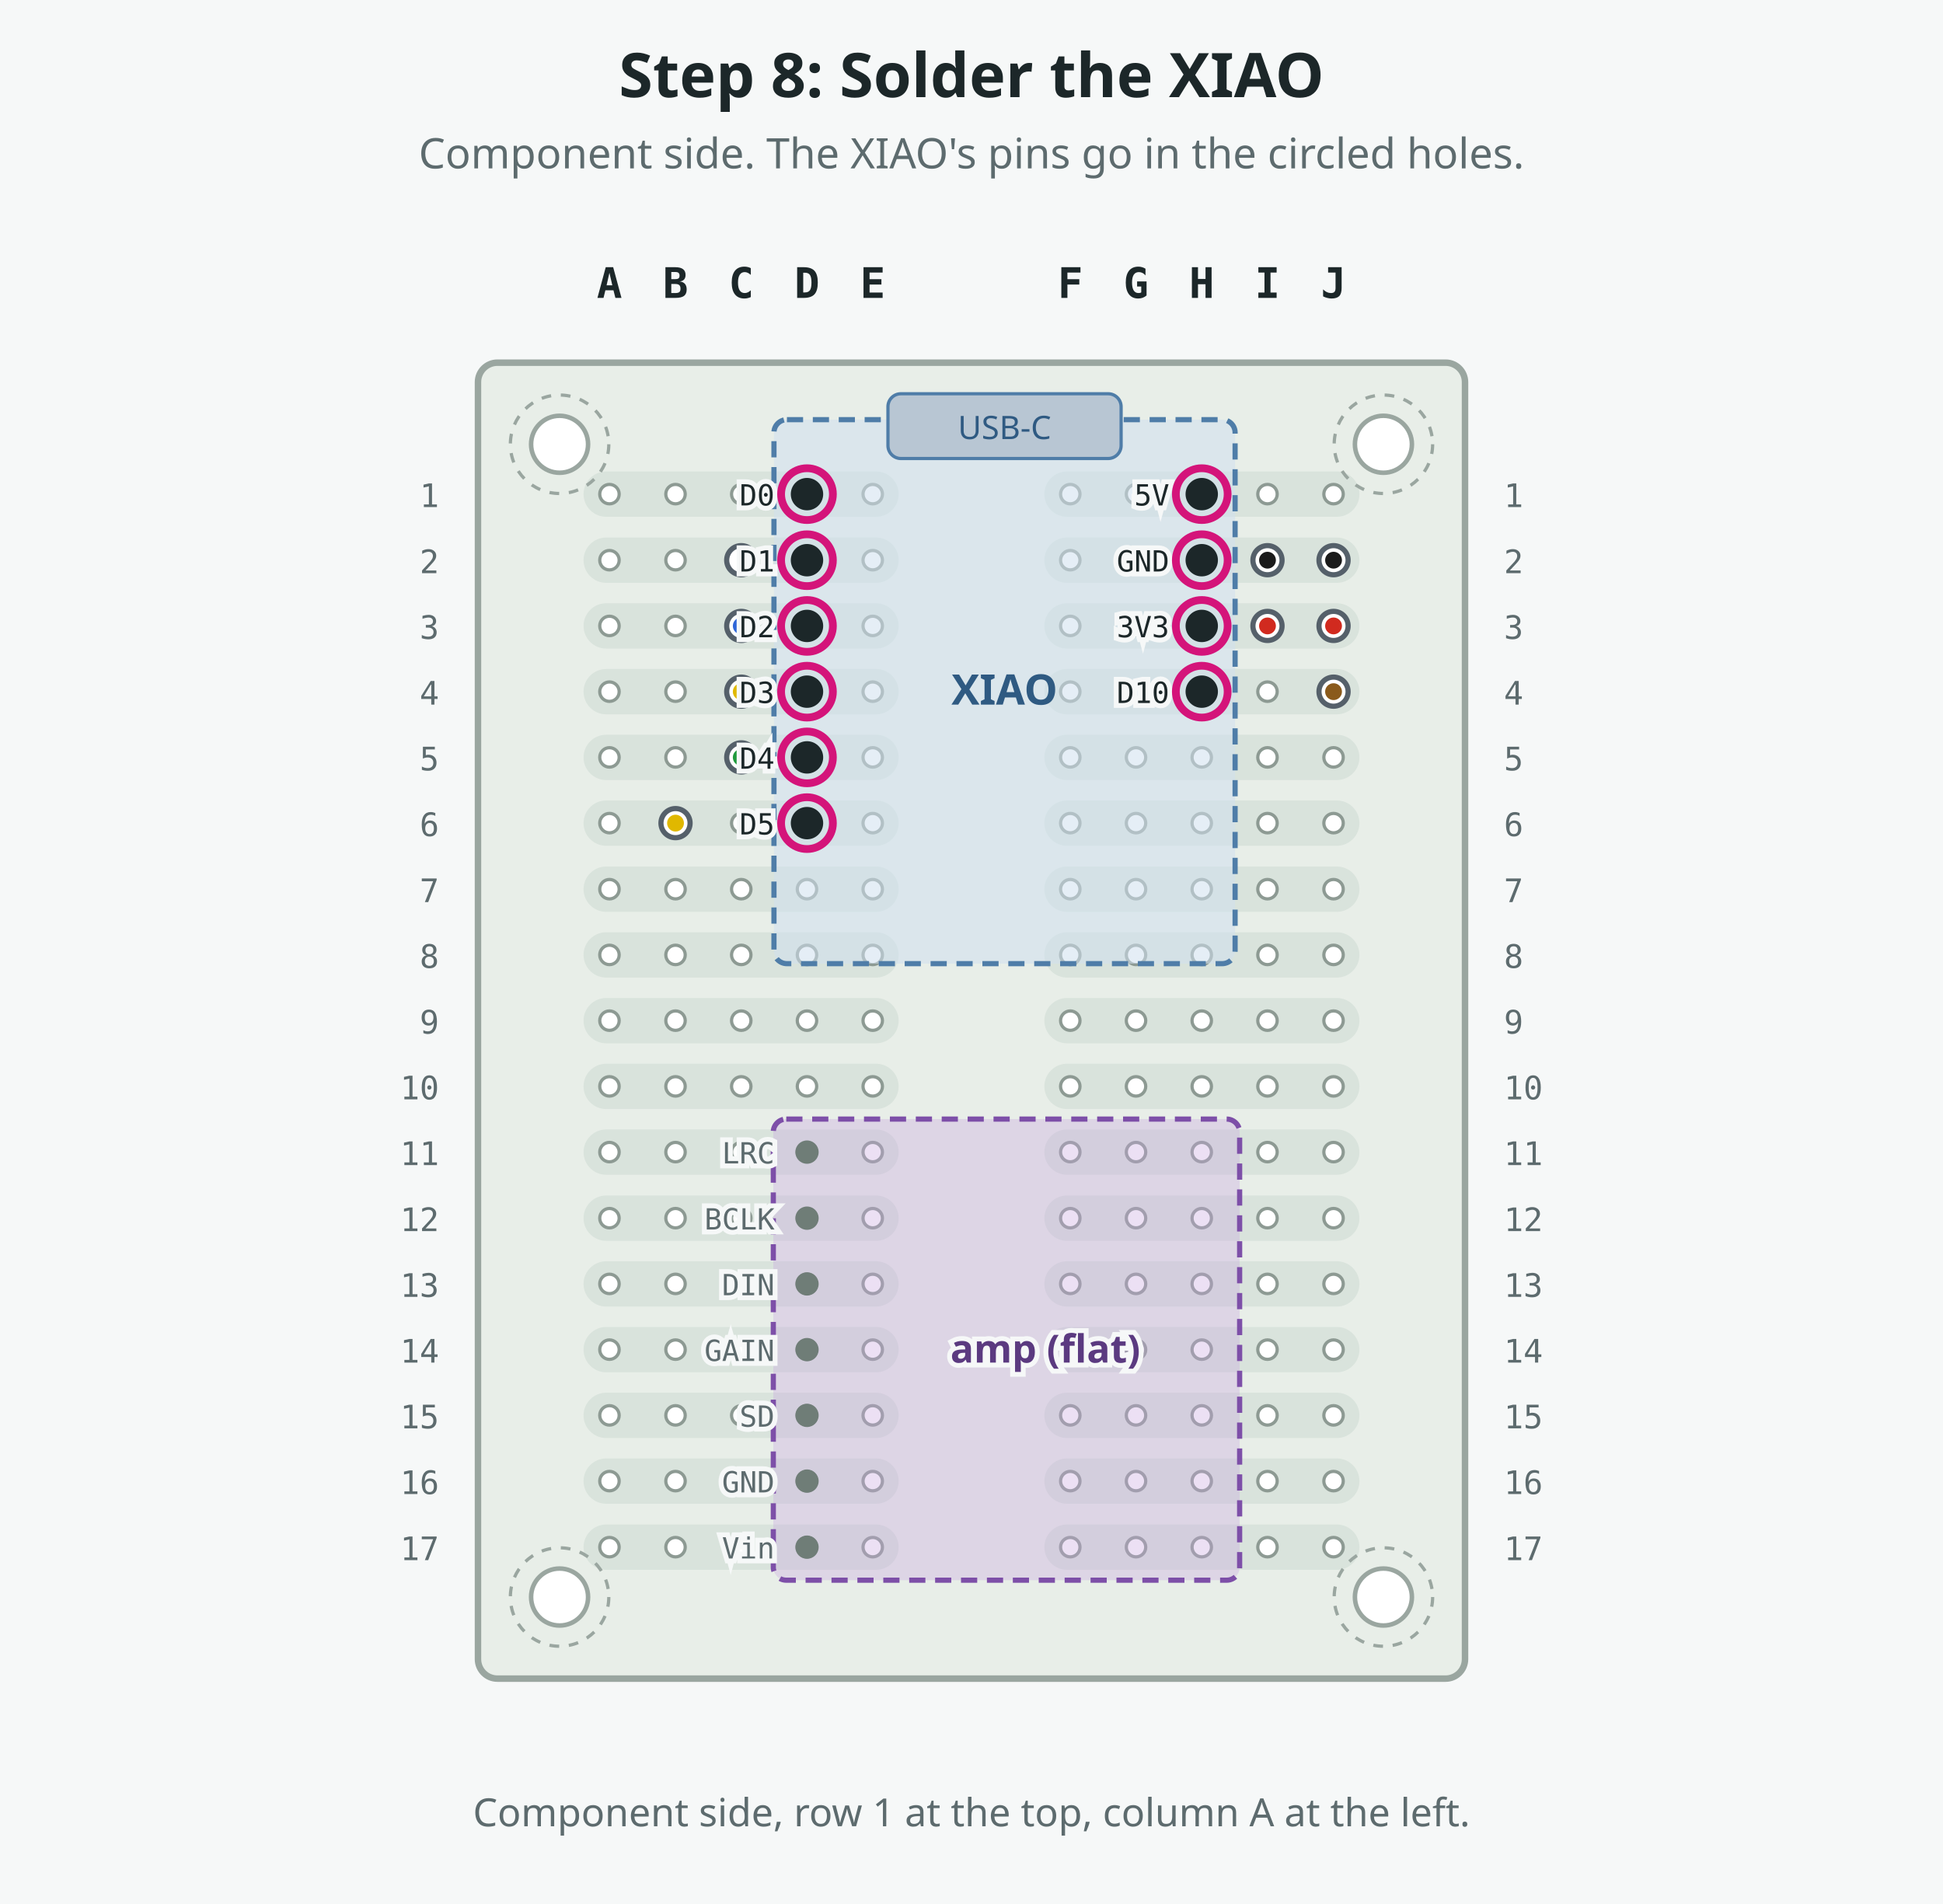
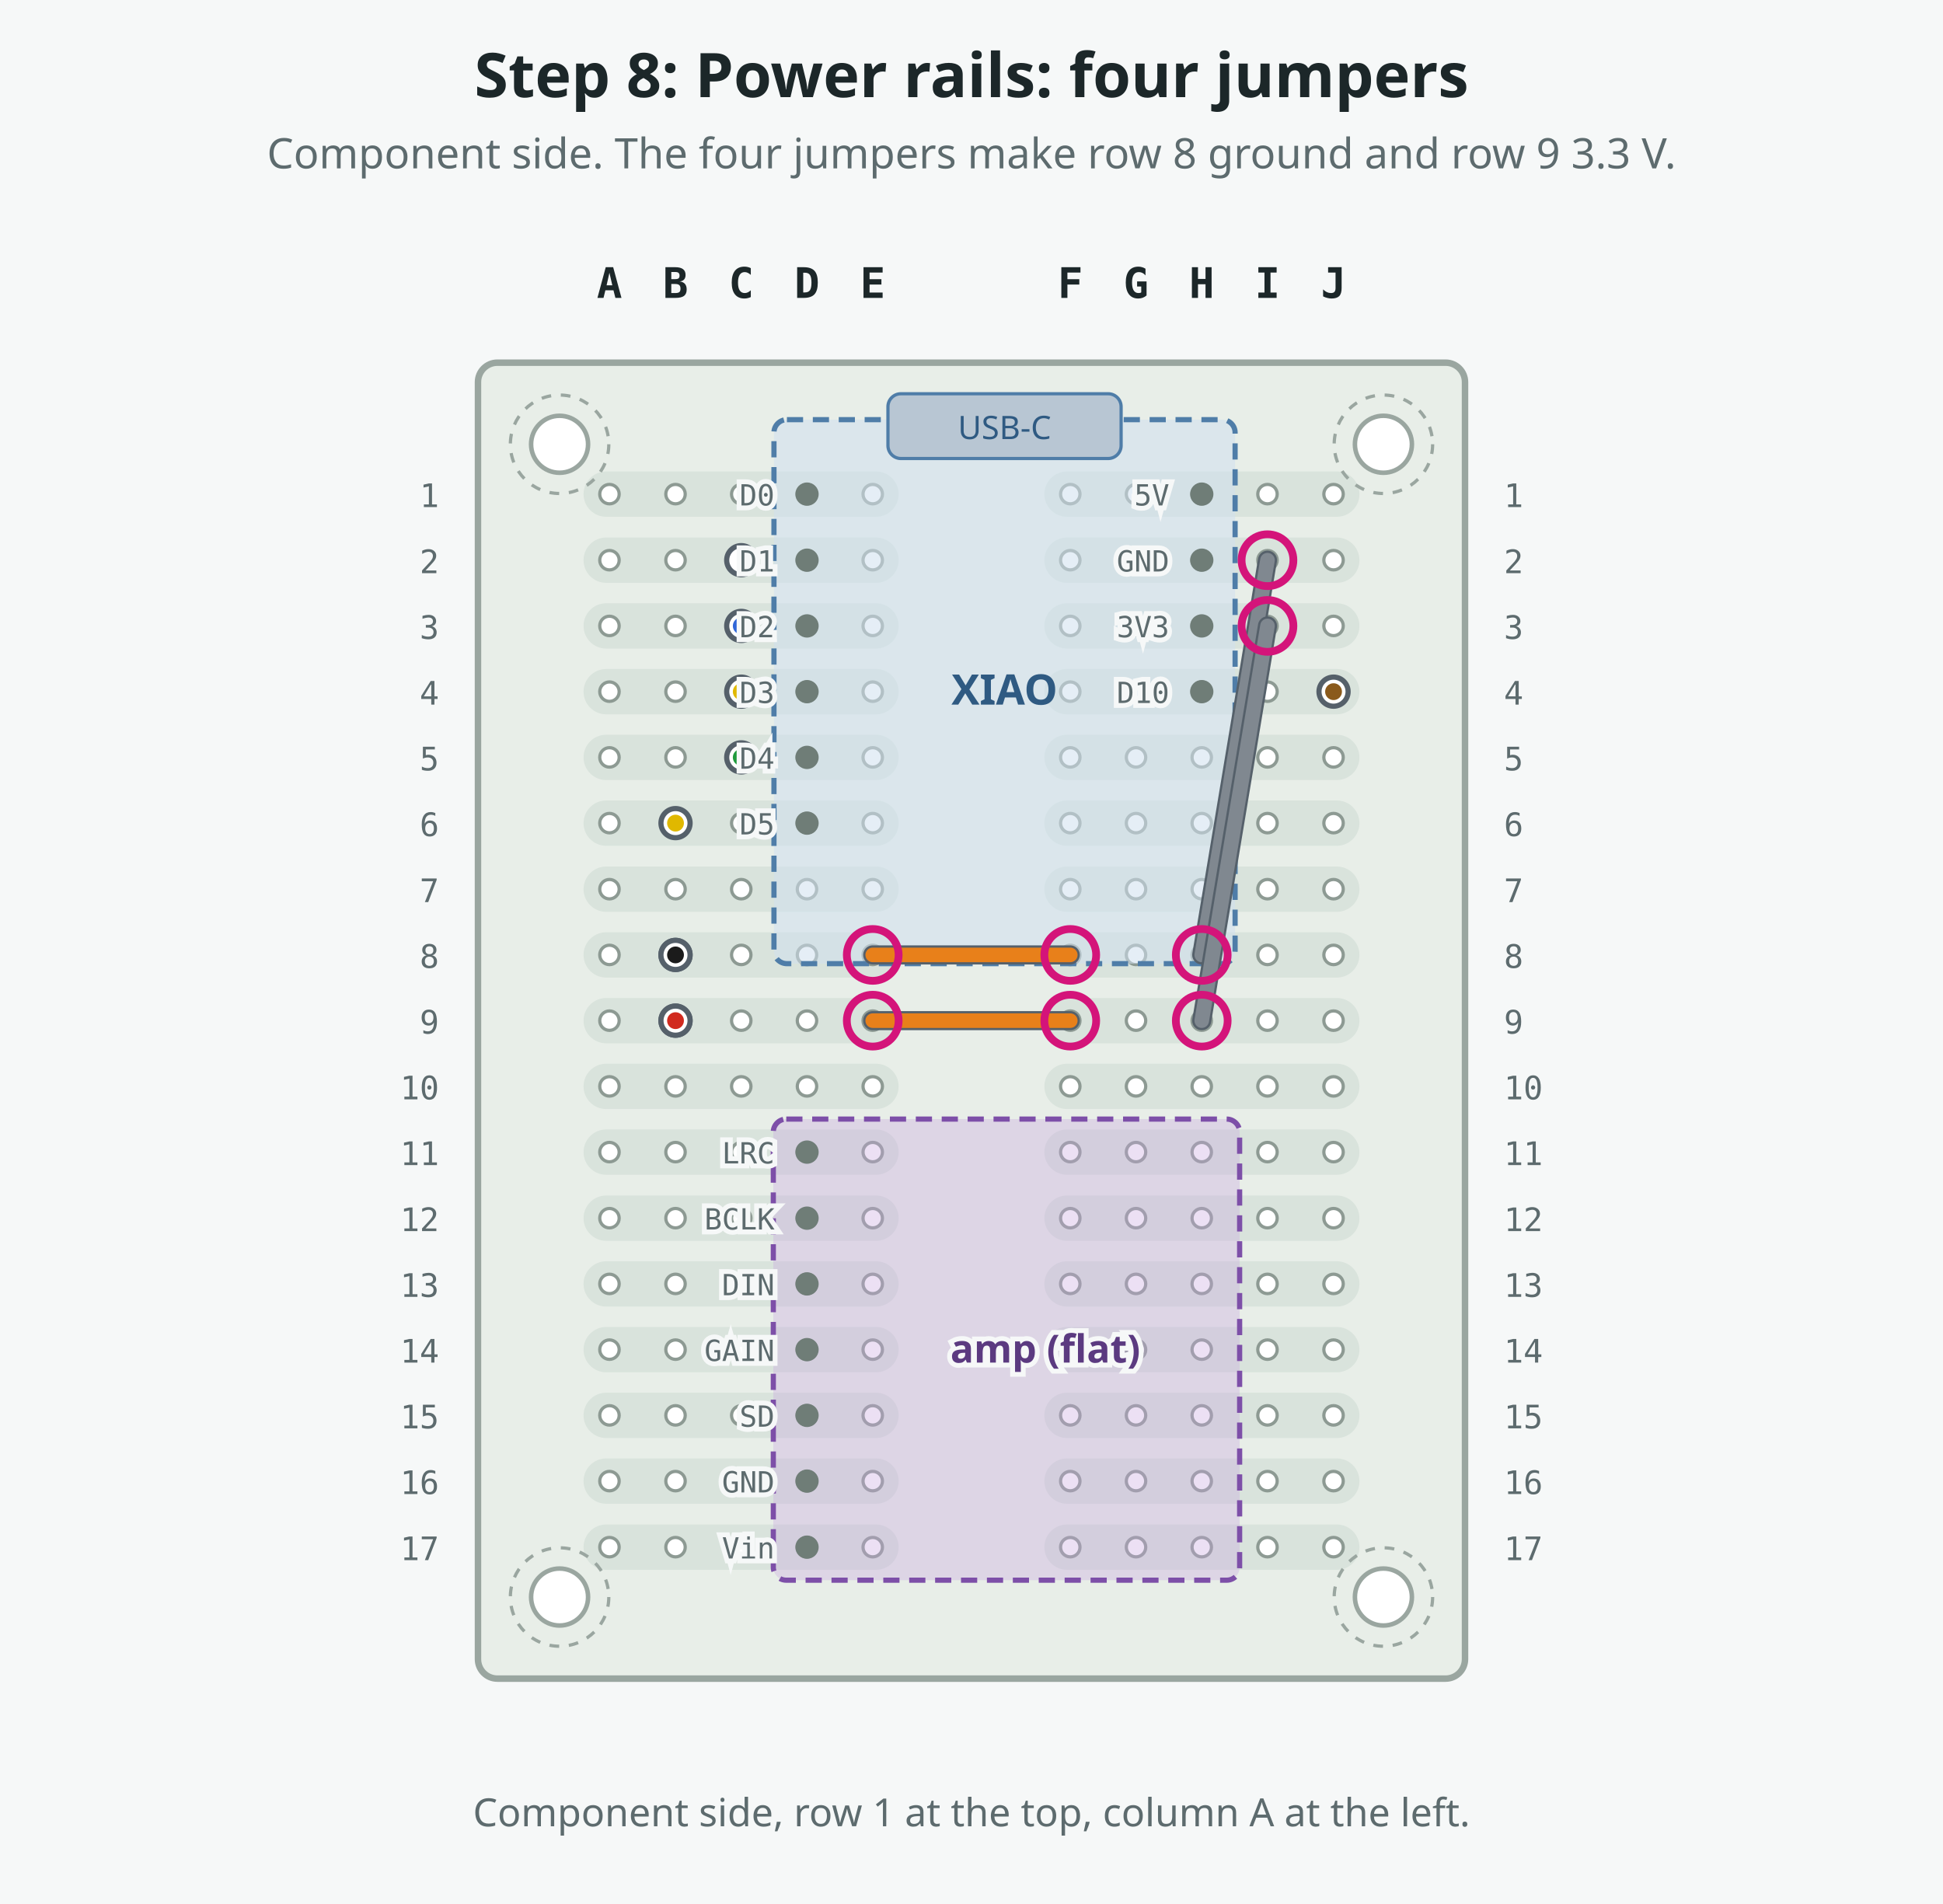
- <svg xmlns="http://www.w3.org/2000/svg" viewBox="0 0 600 588" role="img" aria-label="Step 8: Solder the XIAO. Component side. The XIAO's pins go in the circled holes.">
+ <svg xmlns="http://www.w3.org/2000/svg" viewBox="0 0 600 588" role="img" aria-label="Step 8: Power rails: four jumpers. Component side. The four jumpers make row 8 ground and row 9 3.3 V.">
  <rect width="600" height="588" fill="#f6f8f8" />
-   <text x="300.0" y="30" text-anchor="middle" font-size="19" font-weight="700" fill="#1c2729" font-family="IBM Plex Sans,ui-sans-serif,system-ui,sans-serif">Step 8: Solder the XIAO</text>
-   <text x="300.0" y="52" text-anchor="middle" font-size="13" fill="#5d6b6e" font-family="IBM Plex Sans,ui-sans-serif,system-ui,sans-serif">Component side. The XIAO's pins go in the circled holes.</text>
+   <text x="300.0" y="30" text-anchor="middle" font-size="19" font-weight="700" fill="#1c2729" font-family="IBM Plex Sans,ui-sans-serif,system-ui,sans-serif">Step 8: Power rails: four jumpers</text>
+   <text x="300.0" y="52" text-anchor="middle" font-size="13" fill="#5d6b6e" font-family="IBM Plex Sans,ui-sans-serif,system-ui,sans-serif">Component side. The four jumpers make row 8 ground and row 9 3.3 V.</text>
  <rect x="147.6" y="112.0" width="304.8" height="406.4" rx="6" fill="#e8eee8" stroke="#9aa6a0" stroke-width="2" />
  <rect x="180.2" y="145.6" width="97.3" height="14" rx="7" fill="#d9e3dc" />
  <rect x="322.5" y="145.6" width="97.3" height="14" rx="7" fill="#d9e3dc" />
  <rect x="180.2" y="166.0" width="97.3" height="14" rx="7" fill="#d9e3dc" />
  <rect x="322.5" y="166.0" width="97.3" height="14" rx="7" fill="#d9e3dc" />
  <rect x="180.2" y="186.3" width="97.3" height="14" rx="7" fill="#d9e3dc" />
  <rect x="322.5" y="186.3" width="97.3" height="14" rx="7" fill="#d9e3dc" />
  <rect x="180.2" y="206.6" width="97.3" height="14" rx="7" fill="#d9e3dc" />
  <rect x="322.5" y="206.6" width="97.3" height="14" rx="7" fill="#d9e3dc" />
  <rect x="180.2" y="226.9" width="97.3" height="14" rx="7" fill="#d9e3dc" />
  <rect x="322.5" y="226.9" width="97.3" height="14" rx="7" fill="#d9e3dc" />
  <rect x="180.2" y="247.2" width="97.3" height="14" rx="7" fill="#d9e3dc" />
  <rect x="322.5" y="247.2" width="97.3" height="14" rx="7" fill="#d9e3dc" />
  <rect x="180.2" y="267.6" width="97.3" height="14" rx="7" fill="#d9e3dc" />
  <rect x="322.5" y="267.6" width="97.3" height="14" rx="7" fill="#d9e3dc" />
  <rect x="180.2" y="287.9" width="97.3" height="14" rx="7" fill="#d9e3dc" />
  <rect x="322.5" y="287.9" width="97.3" height="14" rx="7" fill="#d9e3dc" />
  <rect x="180.2" y="308.2" width="97.3" height="14" rx="7" fill="#d9e3dc" />
  <rect x="322.5" y="308.2" width="97.3" height="14" rx="7" fill="#d9e3dc" />
  <rect x="180.2" y="328.5" width="97.3" height="14" rx="7" fill="#d9e3dc" />
  <rect x="322.5" y="328.5" width="97.3" height="14" rx="7" fill="#d9e3dc" />
  <rect x="180.2" y="348.8" width="97.3" height="14" rx="7" fill="#d9e3dc" />
  <rect x="322.5" y="348.8" width="97.3" height="14" rx="7" fill="#d9e3dc" />
  <rect x="180.2" y="369.2" width="97.3" height="14" rx="7" fill="#d9e3dc" />
  <rect x="322.5" y="369.2" width="97.3" height="14" rx="7" fill="#d9e3dc" />
  <rect x="180.2" y="389.5" width="97.3" height="14" rx="7" fill="#d9e3dc" />
  <rect x="322.5" y="389.5" width="97.3" height="14" rx="7" fill="#d9e3dc" />
  <rect x="180.2" y="409.8" width="97.3" height="14" rx="7" fill="#d9e3dc" />
  <rect x="322.5" y="409.8" width="97.3" height="14" rx="7" fill="#d9e3dc" />
  <rect x="180.2" y="430.1" width="97.3" height="14" rx="7" fill="#d9e3dc" />
  <rect x="322.5" y="430.1" width="97.3" height="14" rx="7" fill="#d9e3dc" />
  <rect x="180.2" y="450.4" width="97.3" height="14" rx="7" fill="#d9e3dc" />
  <rect x="322.5" y="450.4" width="97.3" height="14" rx="7" fill="#d9e3dc" />
  <rect x="180.2" y="470.8" width="97.3" height="14" rx="7" fill="#d9e3dc" />
  <rect x="322.5" y="470.8" width="97.3" height="14" rx="7" fill="#d9e3dc" />
  <circle cx="188.2" cy="152.6" r="3" fill="#ffffff" stroke="#8d9a93" stroke-width="1" />
  <circle cx="208.6" cy="152.6" r="3" fill="#ffffff" stroke="#8d9a93" stroke-width="1" />
  <circle cx="228.9" cy="152.6" r="3" fill="#ffffff" stroke="#8d9a93" stroke-width="1" />
  <circle cx="249.2" cy="152.6" r="3" fill="#ffffff" stroke="#8d9a93" stroke-width="1" />
  <circle cx="269.5" cy="152.6" r="3" fill="#ffffff" stroke="#8d9a93" stroke-width="1" />
  <circle cx="330.5" cy="152.6" r="3" fill="#ffffff" stroke="#8d9a93" stroke-width="1" />
  <circle cx="350.8" cy="152.6" r="3" fill="#ffffff" stroke="#8d9a93" stroke-width="1" />
  <circle cx="371.1" cy="152.6" r="3" fill="#ffffff" stroke="#8d9a93" stroke-width="1" />
  <circle cx="391.4" cy="152.6" r="3" fill="#ffffff" stroke="#8d9a93" stroke-width="1" />
  <circle cx="411.8" cy="152.6" r="3" fill="#ffffff" stroke="#8d9a93" stroke-width="1" />
  <circle cx="188.2" cy="173.0" r="3" fill="#ffffff" stroke="#8d9a93" stroke-width="1" />
  <circle cx="208.6" cy="173.0" r="3" fill="#ffffff" stroke="#8d9a93" stroke-width="1" />
  <circle cx="228.9" cy="173.0" r="3" fill="#ffffff" stroke="#8d9a93" stroke-width="1" />
  <circle cx="249.2" cy="173.0" r="3" fill="#ffffff" stroke="#8d9a93" stroke-width="1" />
  <circle cx="269.5" cy="173.0" r="3" fill="#ffffff" stroke="#8d9a93" stroke-width="1" />
  <circle cx="330.5" cy="173.0" r="3" fill="#ffffff" stroke="#8d9a93" stroke-width="1" />
  <circle cx="350.8" cy="173.0" r="3" fill="#ffffff" stroke="#8d9a93" stroke-width="1" />
  <circle cx="371.1" cy="173.0" r="3" fill="#ffffff" stroke="#8d9a93" stroke-width="1" />
  <circle cx="391.4" cy="173.0" r="3" fill="#ffffff" stroke="#8d9a93" stroke-width="1" />
  <circle cx="411.8" cy="173.0" r="3" fill="#ffffff" stroke="#8d9a93" stroke-width="1" />
  <circle cx="188.2" cy="193.3" r="3" fill="#ffffff" stroke="#8d9a93" stroke-width="1" />
  <circle cx="208.6" cy="193.3" r="3" fill="#ffffff" stroke="#8d9a93" stroke-width="1" />
  <circle cx="228.9" cy="193.3" r="3" fill="#ffffff" stroke="#8d9a93" stroke-width="1" />
  <circle cx="249.2" cy="193.3" r="3" fill="#ffffff" stroke="#8d9a93" stroke-width="1" />
  <circle cx="269.5" cy="193.3" r="3" fill="#ffffff" stroke="#8d9a93" stroke-width="1" />
  <circle cx="330.5" cy="193.3" r="3" fill="#ffffff" stroke="#8d9a93" stroke-width="1" />
  <circle cx="350.8" cy="193.3" r="3" fill="#ffffff" stroke="#8d9a93" stroke-width="1" />
  <circle cx="371.1" cy="193.3" r="3" fill="#ffffff" stroke="#8d9a93" stroke-width="1" />
  <circle cx="391.4" cy="193.3" r="3" fill="#ffffff" stroke="#8d9a93" stroke-width="1" />
  <circle cx="411.8" cy="193.3" r="3" fill="#ffffff" stroke="#8d9a93" stroke-width="1" />
  <circle cx="188.2" cy="213.6" r="3" fill="#ffffff" stroke="#8d9a93" stroke-width="1" />
  <circle cx="208.6" cy="213.6" r="3" fill="#ffffff" stroke="#8d9a93" stroke-width="1" />
  <circle cx="228.9" cy="213.6" r="3" fill="#ffffff" stroke="#8d9a93" stroke-width="1" />
  <circle cx="249.2" cy="213.6" r="3" fill="#ffffff" stroke="#8d9a93" stroke-width="1" />
  <circle cx="269.5" cy="213.6" r="3" fill="#ffffff" stroke="#8d9a93" stroke-width="1" />
  <circle cx="330.5" cy="213.6" r="3" fill="#ffffff" stroke="#8d9a93" stroke-width="1" />
  <circle cx="350.8" cy="213.6" r="3" fill="#ffffff" stroke="#8d9a93" stroke-width="1" />
  <circle cx="371.1" cy="213.6" r="3" fill="#ffffff" stroke="#8d9a93" stroke-width="1" />
  <circle cx="391.4" cy="213.6" r="3" fill="#ffffff" stroke="#8d9a93" stroke-width="1" />
  <circle cx="411.8" cy="213.6" r="3" fill="#ffffff" stroke="#8d9a93" stroke-width="1" />
  <circle cx="188.2" cy="233.9" r="3" fill="#ffffff" stroke="#8d9a93" stroke-width="1" />
  <circle cx="208.6" cy="233.9" r="3" fill="#ffffff" stroke="#8d9a93" stroke-width="1" />
  <circle cx="228.9" cy="233.9" r="3" fill="#ffffff" stroke="#8d9a93" stroke-width="1" />
  <circle cx="249.2" cy="233.9" r="3" fill="#ffffff" stroke="#8d9a93" stroke-width="1" />
  <circle cx="269.5" cy="233.9" r="3" fill="#ffffff" stroke="#8d9a93" stroke-width="1" />
  <circle cx="330.5" cy="233.9" r="3" fill="#ffffff" stroke="#8d9a93" stroke-width="1" />
  <circle cx="350.8" cy="233.9" r="3" fill="#ffffff" stroke="#8d9a93" stroke-width="1" />
  <circle cx="371.1" cy="233.9" r="3" fill="#ffffff" stroke="#8d9a93" stroke-width="1" />
  <circle cx="391.4" cy="233.9" r="3" fill="#ffffff" stroke="#8d9a93" stroke-width="1" />
  <circle cx="411.8" cy="233.9" r="3" fill="#ffffff" stroke="#8d9a93" stroke-width="1" />
  <circle cx="188.2" cy="254.2" r="3" fill="#ffffff" stroke="#8d9a93" stroke-width="1" />
  <circle cx="208.6" cy="254.2" r="3" fill="#ffffff" stroke="#8d9a93" stroke-width="1" />
  <circle cx="228.9" cy="254.2" r="3" fill="#ffffff" stroke="#8d9a93" stroke-width="1" />
  <circle cx="249.2" cy="254.2" r="3" fill="#ffffff" stroke="#8d9a93" stroke-width="1" />
  <circle cx="269.5" cy="254.2" r="3" fill="#ffffff" stroke="#8d9a93" stroke-width="1" />
  <circle cx="330.5" cy="254.2" r="3" fill="#ffffff" stroke="#8d9a93" stroke-width="1" />
  <circle cx="350.8" cy="254.2" r="3" fill="#ffffff" stroke="#8d9a93" stroke-width="1" />
  <circle cx="371.1" cy="254.2" r="3" fill="#ffffff" stroke="#8d9a93" stroke-width="1" />
  <circle cx="391.4" cy="254.2" r="3" fill="#ffffff" stroke="#8d9a93" stroke-width="1" />
  <circle cx="411.8" cy="254.2" r="3" fill="#ffffff" stroke="#8d9a93" stroke-width="1" />
  <circle cx="188.2" cy="274.6" r="3" fill="#ffffff" stroke="#8d9a93" stroke-width="1" />
  <circle cx="208.6" cy="274.6" r="3" fill="#ffffff" stroke="#8d9a93" stroke-width="1" />
  <circle cx="228.9" cy="274.6" r="3" fill="#ffffff" stroke="#8d9a93" stroke-width="1" />
  <circle cx="249.2" cy="274.6" r="3" fill="#ffffff" stroke="#8d9a93" stroke-width="1" />
  <circle cx="269.5" cy="274.6" r="3" fill="#ffffff" stroke="#8d9a93" stroke-width="1" />
  <circle cx="330.5" cy="274.6" r="3" fill="#ffffff" stroke="#8d9a93" stroke-width="1" />
  <circle cx="350.8" cy="274.6" r="3" fill="#ffffff" stroke="#8d9a93" stroke-width="1" />
  <circle cx="371.1" cy="274.6" r="3" fill="#ffffff" stroke="#8d9a93" stroke-width="1" />
  <circle cx="391.4" cy="274.6" r="3" fill="#ffffff" stroke="#8d9a93" stroke-width="1" />
  <circle cx="411.8" cy="274.6" r="3" fill="#ffffff" stroke="#8d9a93" stroke-width="1" />
  <circle cx="188.2" cy="294.9" r="3" fill="#ffffff" stroke="#8d9a93" stroke-width="1" />
  <circle cx="208.6" cy="294.9" r="3" fill="#ffffff" stroke="#8d9a93" stroke-width="1" />
  <circle cx="228.9" cy="294.9" r="3" fill="#ffffff" stroke="#8d9a93" stroke-width="1" />
  <circle cx="249.2" cy="294.9" r="3" fill="#ffffff" stroke="#8d9a93" stroke-width="1" />
  <circle cx="269.5" cy="294.9" r="3" fill="#ffffff" stroke="#8d9a93" stroke-width="1" />
  <circle cx="330.5" cy="294.9" r="3" fill="#ffffff" stroke="#8d9a93" stroke-width="1" />
  <circle cx="350.8" cy="294.9" r="3" fill="#ffffff" stroke="#8d9a93" stroke-width="1" />
  <circle cx="371.1" cy="294.9" r="3" fill="#ffffff" stroke="#8d9a93" stroke-width="1" />
  <circle cx="391.4" cy="294.9" r="3" fill="#ffffff" stroke="#8d9a93" stroke-width="1" />
  <circle cx="411.8" cy="294.9" r="3" fill="#ffffff" stroke="#8d9a93" stroke-width="1" />
  <circle cx="188.2" cy="315.2" r="3" fill="#ffffff" stroke="#8d9a93" stroke-width="1" />
  <circle cx="208.6" cy="315.2" r="3" fill="#ffffff" stroke="#8d9a93" stroke-width="1" />
  <circle cx="228.9" cy="315.2" r="3" fill="#ffffff" stroke="#8d9a93" stroke-width="1" />
  <circle cx="249.2" cy="315.2" r="3" fill="#ffffff" stroke="#8d9a93" stroke-width="1" />
  <circle cx="269.5" cy="315.2" r="3" fill="#ffffff" stroke="#8d9a93" stroke-width="1" />
  <circle cx="330.5" cy="315.2" r="3" fill="#ffffff" stroke="#8d9a93" stroke-width="1" />
  <circle cx="350.8" cy="315.2" r="3" fill="#ffffff" stroke="#8d9a93" stroke-width="1" />
  <circle cx="371.1" cy="315.2" r="3" fill="#ffffff" stroke="#8d9a93" stroke-width="1" />
  <circle cx="391.4" cy="315.2" r="3" fill="#ffffff" stroke="#8d9a93" stroke-width="1" />
  <circle cx="411.8" cy="315.2" r="3" fill="#ffffff" stroke="#8d9a93" stroke-width="1" />
  <circle cx="188.2" cy="335.5" r="3" fill="#ffffff" stroke="#8d9a93" stroke-width="1" />
  <circle cx="208.6" cy="335.5" r="3" fill="#ffffff" stroke="#8d9a93" stroke-width="1" />
  <circle cx="228.9" cy="335.5" r="3" fill="#ffffff" stroke="#8d9a93" stroke-width="1" />
  <circle cx="249.2" cy="335.5" r="3" fill="#ffffff" stroke="#8d9a93" stroke-width="1" />
  <circle cx="269.5" cy="335.5" r="3" fill="#ffffff" stroke="#8d9a93" stroke-width="1" />
  <circle cx="330.5" cy="335.5" r="3" fill="#ffffff" stroke="#8d9a93" stroke-width="1" />
  <circle cx="350.8" cy="335.5" r="3" fill="#ffffff" stroke="#8d9a93" stroke-width="1" />
  <circle cx="371.1" cy="335.5" r="3" fill="#ffffff" stroke="#8d9a93" stroke-width="1" />
  <circle cx="391.4" cy="335.5" r="3" fill="#ffffff" stroke="#8d9a93" stroke-width="1" />
  <circle cx="411.8" cy="335.5" r="3" fill="#ffffff" stroke="#8d9a93" stroke-width="1" />
  <circle cx="188.2" cy="355.8" r="3" fill="#ffffff" stroke="#8d9a93" stroke-width="1" />
  <circle cx="208.6" cy="355.8" r="3" fill="#ffffff" stroke="#8d9a93" stroke-width="1" />
  <circle cx="228.9" cy="355.8" r="3" fill="#ffffff" stroke="#8d9a93" stroke-width="1" />
  <circle cx="249.2" cy="355.8" r="3" fill="#ffffff" stroke="#8d9a93" stroke-width="1" />
  <circle cx="269.5" cy="355.8" r="3" fill="#ffffff" stroke="#8d9a93" stroke-width="1" />
  <circle cx="330.5" cy="355.8" r="3" fill="#ffffff" stroke="#8d9a93" stroke-width="1" />
  <circle cx="350.8" cy="355.8" r="3" fill="#ffffff" stroke="#8d9a93" stroke-width="1" />
  <circle cx="371.1" cy="355.8" r="3" fill="#ffffff" stroke="#8d9a93" stroke-width="1" />
  <circle cx="391.4" cy="355.8" r="3" fill="#ffffff" stroke="#8d9a93" stroke-width="1" />
  <circle cx="411.8" cy="355.8" r="3" fill="#ffffff" stroke="#8d9a93" stroke-width="1" />
  <circle cx="188.2" cy="376.2" r="3" fill="#ffffff" stroke="#8d9a93" stroke-width="1" />
  <circle cx="208.6" cy="376.2" r="3" fill="#ffffff" stroke="#8d9a93" stroke-width="1" />
  <circle cx="228.9" cy="376.2" r="3" fill="#ffffff" stroke="#8d9a93" stroke-width="1" />
  <circle cx="249.2" cy="376.2" r="3" fill="#ffffff" stroke="#8d9a93" stroke-width="1" />
  <circle cx="269.5" cy="376.2" r="3" fill="#ffffff" stroke="#8d9a93" stroke-width="1" />
  <circle cx="330.5" cy="376.2" r="3" fill="#ffffff" stroke="#8d9a93" stroke-width="1" />
  <circle cx="350.8" cy="376.2" r="3" fill="#ffffff" stroke="#8d9a93" stroke-width="1" />
  <circle cx="371.1" cy="376.2" r="3" fill="#ffffff" stroke="#8d9a93" stroke-width="1" />
  <circle cx="391.4" cy="376.2" r="3" fill="#ffffff" stroke="#8d9a93" stroke-width="1" />
  <circle cx="411.8" cy="376.2" r="3" fill="#ffffff" stroke="#8d9a93" stroke-width="1" />
  <circle cx="188.2" cy="396.5" r="3" fill="#ffffff" stroke="#8d9a93" stroke-width="1" />
  <circle cx="208.6" cy="396.5" r="3" fill="#ffffff" stroke="#8d9a93" stroke-width="1" />
  <circle cx="228.9" cy="396.5" r="3" fill="#ffffff" stroke="#8d9a93" stroke-width="1" />
  <circle cx="249.2" cy="396.5" r="3" fill="#ffffff" stroke="#8d9a93" stroke-width="1" />
  <circle cx="269.5" cy="396.5" r="3" fill="#ffffff" stroke="#8d9a93" stroke-width="1" />
  <circle cx="330.5" cy="396.5" r="3" fill="#ffffff" stroke="#8d9a93" stroke-width="1" />
  <circle cx="350.8" cy="396.5" r="3" fill="#ffffff" stroke="#8d9a93" stroke-width="1" />
  <circle cx="371.1" cy="396.5" r="3" fill="#ffffff" stroke="#8d9a93" stroke-width="1" />
  <circle cx="391.4" cy="396.5" r="3" fill="#ffffff" stroke="#8d9a93" stroke-width="1" />
  <circle cx="411.8" cy="396.5" r="3" fill="#ffffff" stroke="#8d9a93" stroke-width="1" />
  <circle cx="188.2" cy="416.8" r="3" fill="#ffffff" stroke="#8d9a93" stroke-width="1" />
  <circle cx="208.6" cy="416.8" r="3" fill="#ffffff" stroke="#8d9a93" stroke-width="1" />
  <circle cx="228.9" cy="416.8" r="3" fill="#ffffff" stroke="#8d9a93" stroke-width="1" />
  <circle cx="249.2" cy="416.8" r="3" fill="#ffffff" stroke="#8d9a93" stroke-width="1" />
  <circle cx="269.5" cy="416.8" r="3" fill="#ffffff" stroke="#8d9a93" stroke-width="1" />
  <circle cx="330.5" cy="416.8" r="3" fill="#ffffff" stroke="#8d9a93" stroke-width="1" />
  <circle cx="350.8" cy="416.8" r="3" fill="#ffffff" stroke="#8d9a93" stroke-width="1" />
  <circle cx="371.1" cy="416.8" r="3" fill="#ffffff" stroke="#8d9a93" stroke-width="1" />
  <circle cx="391.4" cy="416.8" r="3" fill="#ffffff" stroke="#8d9a93" stroke-width="1" />
  <circle cx="411.8" cy="416.8" r="3" fill="#ffffff" stroke="#8d9a93" stroke-width="1" />
  <circle cx="188.2" cy="437.1" r="3" fill="#ffffff" stroke="#8d9a93" stroke-width="1" />
  <circle cx="208.6" cy="437.1" r="3" fill="#ffffff" stroke="#8d9a93" stroke-width="1" />
  <circle cx="228.9" cy="437.1" r="3" fill="#ffffff" stroke="#8d9a93" stroke-width="1" />
  <circle cx="249.2" cy="437.1" r="3" fill="#ffffff" stroke="#8d9a93" stroke-width="1" />
  <circle cx="269.5" cy="437.1" r="3" fill="#ffffff" stroke="#8d9a93" stroke-width="1" />
  <circle cx="330.5" cy="437.1" r="3" fill="#ffffff" stroke="#8d9a93" stroke-width="1" />
  <circle cx="350.8" cy="437.1" r="3" fill="#ffffff" stroke="#8d9a93" stroke-width="1" />
  <circle cx="371.1" cy="437.1" r="3" fill="#ffffff" stroke="#8d9a93" stroke-width="1" />
  <circle cx="391.4" cy="437.1" r="3" fill="#ffffff" stroke="#8d9a93" stroke-width="1" />
  <circle cx="411.8" cy="437.1" r="3" fill="#ffffff" stroke="#8d9a93" stroke-width="1" />
  <circle cx="188.2" cy="457.4" r="3" fill="#ffffff" stroke="#8d9a93" stroke-width="1" />
  <circle cx="208.6" cy="457.4" r="3" fill="#ffffff" stroke="#8d9a93" stroke-width="1" />
  <circle cx="228.9" cy="457.4" r="3" fill="#ffffff" stroke="#8d9a93" stroke-width="1" />
  <circle cx="249.2" cy="457.4" r="3" fill="#ffffff" stroke="#8d9a93" stroke-width="1" />
  <circle cx="269.5" cy="457.4" r="3" fill="#ffffff" stroke="#8d9a93" stroke-width="1" />
  <circle cx="330.5" cy="457.4" r="3" fill="#ffffff" stroke="#8d9a93" stroke-width="1" />
  <circle cx="350.8" cy="457.4" r="3" fill="#ffffff" stroke="#8d9a93" stroke-width="1" />
  <circle cx="371.1" cy="457.4" r="3" fill="#ffffff" stroke="#8d9a93" stroke-width="1" />
  <circle cx="391.4" cy="457.4" r="3" fill="#ffffff" stroke="#8d9a93" stroke-width="1" />
  <circle cx="411.8" cy="457.4" r="3" fill="#ffffff" stroke="#8d9a93" stroke-width="1" />
  <circle cx="188.2" cy="477.8" r="3" fill="#ffffff" stroke="#8d9a93" stroke-width="1" />
  <circle cx="208.6" cy="477.8" r="3" fill="#ffffff" stroke="#8d9a93" stroke-width="1" />
  <circle cx="228.9" cy="477.8" r="3" fill="#ffffff" stroke="#8d9a93" stroke-width="1" />
  <circle cx="249.2" cy="477.8" r="3" fill="#ffffff" stroke="#8d9a93" stroke-width="1" />
  <circle cx="269.5" cy="477.8" r="3" fill="#ffffff" stroke="#8d9a93" stroke-width="1" />
  <circle cx="330.5" cy="477.8" r="3" fill="#ffffff" stroke="#8d9a93" stroke-width="1" />
  <circle cx="350.8" cy="477.8" r="3" fill="#ffffff" stroke="#8d9a93" stroke-width="1" />
  <circle cx="371.1" cy="477.8" r="3" fill="#ffffff" stroke="#8d9a93" stroke-width="1" />
  <circle cx="391.4" cy="477.8" r="3" fill="#ffffff" stroke="#8d9a93" stroke-width="1" />
  <circle cx="411.8" cy="477.8" r="3" fill="#ffffff" stroke="#8d9a93" stroke-width="1" />
  <circle cx="172.8" cy="137.2" r="15.2" fill="none" stroke="#9aa6a0" stroke-width="1" stroke-dasharray="3 3" />
  <circle cx="172.8" cy="137.2" r="8.8" fill="#ffffff" stroke="#9aa6a0" stroke-width="1.4" />
  <circle cx="172.8" cy="493.2" r="15.2" fill="none" stroke="#9aa6a0" stroke-width="1" stroke-dasharray="3 3" />
  <circle cx="172.8" cy="493.2" r="8.8" fill="#ffffff" stroke="#9aa6a0" stroke-width="1.4" />
  <circle cx="427.2" cy="137.2" r="15.2" fill="none" stroke="#9aa6a0" stroke-width="1" stroke-dasharray="3 3" />
  <circle cx="427.2" cy="137.2" r="8.8" fill="#ffffff" stroke="#9aa6a0" stroke-width="1.4" />
  <circle cx="427.2" cy="493.2" r="15.2" fill="none" stroke="#9aa6a0" stroke-width="1" stroke-dasharray="3 3" />
  <circle cx="427.2" cy="493.2" r="8.8" fill="#ffffff" stroke="#9aa6a0" stroke-width="1.4" />
  <text x="188.2" y="92" text-anchor="middle" font-size="13" font-weight="700" fill="#1c2729" font-family="IBM Plex Mono,ui-monospace,SFMono-Regular,Menlo,monospace">A</text>
  <text x="208.6" y="92" text-anchor="middle" font-size="13" font-weight="700" fill="#1c2729" font-family="IBM Plex Mono,ui-monospace,SFMono-Regular,Menlo,monospace">B</text>
  <text x="228.9" y="92" text-anchor="middle" font-size="13" font-weight="700" fill="#1c2729" font-family="IBM Plex Mono,ui-monospace,SFMono-Regular,Menlo,monospace">C</text>
  <text x="249.2" y="92" text-anchor="middle" font-size="13" font-weight="700" fill="#1c2729" font-family="IBM Plex Mono,ui-monospace,SFMono-Regular,Menlo,monospace">D</text>
  <text x="269.5" y="92" text-anchor="middle" font-size="13" font-weight="700" fill="#1c2729" font-family="IBM Plex Mono,ui-monospace,SFMono-Regular,Menlo,monospace">E</text>
  <text x="330.5" y="92" text-anchor="middle" font-size="13" font-weight="700" fill="#1c2729" font-family="IBM Plex Mono,ui-monospace,SFMono-Regular,Menlo,monospace">F</text>
  <text x="350.8" y="92" text-anchor="middle" font-size="13" font-weight="700" fill="#1c2729" font-family="IBM Plex Mono,ui-monospace,SFMono-Regular,Menlo,monospace">G</text>
  <text x="371.1" y="92" text-anchor="middle" font-size="13" font-weight="700" fill="#1c2729" font-family="IBM Plex Mono,ui-monospace,SFMono-Regular,Menlo,monospace">H</text>
  <text x="391.4" y="92" text-anchor="middle" font-size="13" font-weight="700" fill="#1c2729" font-family="IBM Plex Mono,ui-monospace,SFMono-Regular,Menlo,monospace">I</text>
  <text x="411.8" y="92" text-anchor="middle" font-size="13" font-weight="700" fill="#1c2729" font-family="IBM Plex Mono,ui-monospace,SFMono-Regular,Menlo,monospace">J</text>
  <text x="135.6" y="156.6" text-anchor="end" font-size="10" fill="#5d6b6e" font-family="IBM Plex Mono,ui-monospace,SFMono-Regular,Menlo,monospace">1</text>
  <text x="464.4" y="156.6" font-size="10" fill="#5d6b6e" font-family="IBM Plex Mono,ui-monospace,SFMono-Regular,Menlo,monospace">1</text>
  <text x="135.6" y="177.0" text-anchor="end" font-size="10" fill="#5d6b6e" font-family="IBM Plex Mono,ui-monospace,SFMono-Regular,Menlo,monospace">2</text>
  <text x="464.4" y="177.0" font-size="10" fill="#5d6b6e" font-family="IBM Plex Mono,ui-monospace,SFMono-Regular,Menlo,monospace">2</text>
  <text x="135.6" y="197.3" text-anchor="end" font-size="10" fill="#5d6b6e" font-family="IBM Plex Mono,ui-monospace,SFMono-Regular,Menlo,monospace">3</text>
  <text x="464.4" y="197.3" font-size="10" fill="#5d6b6e" font-family="IBM Plex Mono,ui-monospace,SFMono-Regular,Menlo,monospace">3</text>
  <text x="135.6" y="217.6" text-anchor="end" font-size="10" fill="#5d6b6e" font-family="IBM Plex Mono,ui-monospace,SFMono-Regular,Menlo,monospace">4</text>
  <text x="464.4" y="217.6" font-size="10" fill="#5d6b6e" font-family="IBM Plex Mono,ui-monospace,SFMono-Regular,Menlo,monospace">4</text>
  <text x="135.6" y="237.9" text-anchor="end" font-size="10" fill="#5d6b6e" font-family="IBM Plex Mono,ui-monospace,SFMono-Regular,Menlo,monospace">5</text>
  <text x="464.4" y="237.9" font-size="10" fill="#5d6b6e" font-family="IBM Plex Mono,ui-monospace,SFMono-Regular,Menlo,monospace">5</text>
  <text x="135.6" y="258.2" text-anchor="end" font-size="10" fill="#5d6b6e" font-family="IBM Plex Mono,ui-monospace,SFMono-Regular,Menlo,monospace">6</text>
  <text x="464.4" y="258.2" font-size="10" fill="#5d6b6e" font-family="IBM Plex Mono,ui-monospace,SFMono-Regular,Menlo,monospace">6</text>
  <text x="135.6" y="278.6" text-anchor="end" font-size="10" fill="#5d6b6e" font-family="IBM Plex Mono,ui-monospace,SFMono-Regular,Menlo,monospace">7</text>
  <text x="464.4" y="278.6" font-size="10" fill="#5d6b6e" font-family="IBM Plex Mono,ui-monospace,SFMono-Regular,Menlo,monospace">7</text>
  <text x="135.6" y="298.9" text-anchor="end" font-size="10" fill="#5d6b6e" font-family="IBM Plex Mono,ui-monospace,SFMono-Regular,Menlo,monospace">8</text>
  <text x="464.4" y="298.9" font-size="10" fill="#5d6b6e" font-family="IBM Plex Mono,ui-monospace,SFMono-Regular,Menlo,monospace">8</text>
  <text x="135.6" y="319.2" text-anchor="end" font-size="10" fill="#5d6b6e" font-family="IBM Plex Mono,ui-monospace,SFMono-Regular,Menlo,monospace">9</text>
  <text x="464.4" y="319.2" font-size="10" fill="#5d6b6e" font-family="IBM Plex Mono,ui-monospace,SFMono-Regular,Menlo,monospace">9</text>
  <text x="135.6" y="339.5" text-anchor="end" font-size="10" fill="#5d6b6e" font-family="IBM Plex Mono,ui-monospace,SFMono-Regular,Menlo,monospace">10</text>
  <text x="464.4" y="339.5" font-size="10" fill="#5d6b6e" font-family="IBM Plex Mono,ui-monospace,SFMono-Regular,Menlo,monospace">10</text>
  <text x="135.6" y="359.8" text-anchor="end" font-size="10" fill="#5d6b6e" font-family="IBM Plex Mono,ui-monospace,SFMono-Regular,Menlo,monospace">11</text>
  <text x="464.4" y="359.8" font-size="10" fill="#5d6b6e" font-family="IBM Plex Mono,ui-monospace,SFMono-Regular,Menlo,monospace">11</text>
  <text x="135.6" y="380.2" text-anchor="end" font-size="10" fill="#5d6b6e" font-family="IBM Plex Mono,ui-monospace,SFMono-Regular,Menlo,monospace">12</text>
  <text x="464.4" y="380.2" font-size="10" fill="#5d6b6e" font-family="IBM Plex Mono,ui-monospace,SFMono-Regular,Menlo,monospace">12</text>
  <text x="135.6" y="400.5" text-anchor="end" font-size="10" fill="#5d6b6e" font-family="IBM Plex Mono,ui-monospace,SFMono-Regular,Menlo,monospace">13</text>
  <text x="464.4" y="400.5" font-size="10" fill="#5d6b6e" font-family="IBM Plex Mono,ui-monospace,SFMono-Regular,Menlo,monospace">13</text>
  <text x="135.6" y="420.8" text-anchor="end" font-size="10" fill="#5d6b6e" font-family="IBM Plex Mono,ui-monospace,SFMono-Regular,Menlo,monospace">14</text>
  <text x="464.4" y="420.8" font-size="10" fill="#5d6b6e" font-family="IBM Plex Mono,ui-monospace,SFMono-Regular,Menlo,monospace">14</text>
  <text x="135.6" y="441.1" text-anchor="end" font-size="10" fill="#5d6b6e" font-family="IBM Plex Mono,ui-monospace,SFMono-Regular,Menlo,monospace">15</text>
  <text x="464.4" y="441.1" font-size="10" fill="#5d6b6e" font-family="IBM Plex Mono,ui-monospace,SFMono-Regular,Menlo,monospace">15</text>
  <text x="135.6" y="461.4" text-anchor="end" font-size="10" fill="#5d6b6e" font-family="IBM Plex Mono,ui-monospace,SFMono-Regular,Menlo,monospace">16</text>
  <text x="464.4" y="461.4" font-size="10" fill="#5d6b6e" font-family="IBM Plex Mono,ui-monospace,SFMono-Regular,Menlo,monospace">16</text>
  <text x="135.6" y="481.8" text-anchor="end" font-size="10" fill="#5d6b6e" font-family="IBM Plex Mono,ui-monospace,SFMono-Regular,Menlo,monospace">17</text>
  <text x="464.4" y="481.8" font-size="10" fill="#5d6b6e" font-family="IBM Plex Mono,ui-monospace,SFMono-Regular,Menlo,monospace">17</text>
  <rect x="239.0" y="129.6" width="142.4" height="168.0" rx="4" fill="#cfe0ef" fill-opacity="0.55" stroke="#4f7da8" stroke-width="1.6" stroke-dasharray="5 3" />
  <rect x="274.2" y="121.6" width="72" height="20" rx="4" fill="#b8c6d3" stroke="#4f7da8" />
  <text x="310.2" y="135.6" text-anchor="middle" font-size="10" fill="#2f5a82" font-family="IBM Plex Sans,ui-sans-serif,system-ui,sans-serif">USB-C</text>
  <text x="310.2" y="217.6" text-anchor="middle" font-size="13" font-weight="700" fill="#2f5a82" font-family="IBM Plex Sans,ui-sans-serif,system-ui,sans-serif">XIAO</text>
  <rect x="238.8" y="345.6" width="144.0" height="142.4" rx="4" fill="#c9a6e0" fill-opacity="0.35" stroke="#7d4fa8" stroke-width="1.6" stroke-dasharray="5 3" />
  <text x="322.8" y="420.8" text-anchor="middle" font-size="12" font-weight="700" fill="#5b3a80" stroke="#f6f8f8" stroke-width="3" paint-order="stroke" font-family="IBM Plex Sans,ui-sans-serif,system-ui,sans-serif">amp (flat)</text>
+   <line x1="391.4" y1="173.0" x2="371.1" y2="294.9" stroke="#55606a" stroke-width="5.9" stroke-linecap="round" />
+   <line x1="391.4" y1="173.0" x2="371.1" y2="294.9" stroke="#808890" stroke-width="4.5" stroke-linecap="round" />
+   <line x1="391.4" y1="193.3" x2="371.1" y2="315.2" stroke="#55606a" stroke-width="5.9" stroke-linecap="round" />
+   <line x1="391.4" y1="193.3" x2="371.1" y2="315.2" stroke="#808890" stroke-width="4.5" stroke-linecap="round" />
+   <line x1="269.5" y1="294.9" x2="330.5" y2="294.9" stroke="#55606a" stroke-width="5.9" stroke-linecap="round" />
+   <line x1="269.5" y1="294.9" x2="330.5" y2="294.9" stroke="#e8801a" stroke-width="4.5" stroke-linecap="round" />
+   <line x1="269.5" y1="315.2" x2="330.5" y2="315.2" stroke="#55606a" stroke-width="5.9" stroke-linecap="round" />
+   <line x1="269.5" y1="315.2" x2="330.5" y2="315.2" stroke="#e8801a" stroke-width="4.5" stroke-linecap="round" />
  <circle cx="228.9" cy="173.0" r="4.5" fill="#ffffff" stroke="#55606a" stroke-width="1.6" />
  <circle cx="228.9" cy="173.0" r="2.6" fill="#ffffff" />
  <circle cx="228.9" cy="193.3" r="4.5" fill="#ffffff" stroke="#55606a" stroke-width="1.6" />
  <circle cx="228.9" cy="193.3" r="2.6" fill="#2f66d8" />
  <circle cx="228.9" cy="213.6" r="4.5" fill="#ffffff" stroke="#55606a" stroke-width="1.6" />
  <circle cx="228.9" cy="213.6" r="2.6" fill="#e0b800" />
-   <circle cx="391.4" cy="173.0" r="4.5" fill="#ffffff" stroke="#55606a" stroke-width="1.6" />
-   <circle cx="391.4" cy="173.0" r="2.6" fill="#1b1b1b" />
-   <circle cx="391.4" cy="193.3" r="4.5" fill="#ffffff" stroke="#55606a" stroke-width="1.6" />
-   <circle cx="391.4" cy="193.3" r="2.6" fill="#d12a1f" />
+   <circle cx="208.6" cy="294.9" r="4.5" fill="#ffffff" stroke="#55606a" stroke-width="1.6" />
+   <circle cx="208.6" cy="294.9" r="2.6" fill="#1b1b1b" />
+   <circle cx="208.6" cy="315.2" r="4.5" fill="#ffffff" stroke="#55606a" stroke-width="1.6" />
+   <circle cx="208.6" cy="315.2" r="2.6" fill="#d12a1f" />
  <circle cx="228.9" cy="233.9" r="4.5" fill="#ffffff" stroke="#55606a" stroke-width="1.6" />
  <circle cx="228.9" cy="233.9" r="2.6" fill="#1f9a3c" />
  <circle cx="208.6" cy="254.2" r="4.5" fill="#ffffff" stroke="#55606a" stroke-width="1.6" />
  <circle cx="208.6" cy="254.2" r="2.6" fill="#e0b800" />
-   <circle cx="411.8" cy="173.0" r="4.5" fill="#ffffff" stroke="#55606a" stroke-width="1.6" />
-   <circle cx="411.8" cy="173.0" r="2.6" fill="#1b1b1b" />
-   <circle cx="411.8" cy="193.3" r="4.5" fill="#ffffff" stroke="#55606a" stroke-width="1.6" />
-   <circle cx="411.8" cy="193.3" r="2.6" fill="#d12a1f" />
+   <circle cx="208.6" cy="294.9" r="4.5" fill="#ffffff" stroke="#55606a" stroke-width="1.6" />
+   <circle cx="208.6" cy="294.9" r="2.6" fill="#1b1b1b" />
+   <circle cx="208.6" cy="315.2" r="4.5" fill="#ffffff" stroke="#55606a" stroke-width="1.6" />
+   <circle cx="208.6" cy="315.2" r="2.6" fill="#d12a1f" />
  <circle cx="411.8" cy="213.6" r="4.5" fill="#ffffff" stroke="#55606a" stroke-width="1.6" />
  <circle cx="411.8" cy="213.6" r="2.6" fill="#8a5a1c" />
-   <circle cx="249.2" cy="152.6" r="5" fill="#1c2729" />
-   <text x="239.2" y="156.1" text-anchor="end" font-size="9" fill="#1c2729" stroke="#f6f8f8" stroke-width="3" paint-order="stroke" font-family="IBM Plex Mono,ui-monospace,SFMono-Regular,Menlo,monospace">D0</text>
-   <circle cx="249.2" cy="173.0" r="5" fill="#1c2729" />
-   <text x="239.2" y="176.5" text-anchor="end" font-size="9" fill="#1c2729" stroke="#f6f8f8" stroke-width="3" paint-order="stroke" font-family="IBM Plex Mono,ui-monospace,SFMono-Regular,Menlo,monospace">D1</text>
-   <circle cx="249.2" cy="193.3" r="5" fill="#1c2729" />
-   <text x="239.2" y="196.8" text-anchor="end" font-size="9" fill="#1c2729" stroke="#f6f8f8" stroke-width="3" paint-order="stroke" font-family="IBM Plex Mono,ui-monospace,SFMono-Regular,Menlo,monospace">D2</text>
-   <circle cx="249.2" cy="213.6" r="5" fill="#1c2729" />
-   <text x="239.2" y="217.1" text-anchor="end" font-size="9" fill="#1c2729" stroke="#f6f8f8" stroke-width="3" paint-order="stroke" font-family="IBM Plex Mono,ui-monospace,SFMono-Regular,Menlo,monospace">D3</text>
-   <circle cx="249.2" cy="233.9" r="5" fill="#1c2729" />
-   <text x="239.2" y="237.4" text-anchor="end" font-size="9" fill="#1c2729" stroke="#f6f8f8" stroke-width="3" paint-order="stroke" font-family="IBM Plex Mono,ui-monospace,SFMono-Regular,Menlo,monospace">D4</text>
-   <circle cx="249.2" cy="254.2" r="5" fill="#1c2729" />
-   <text x="239.2" y="257.7" text-anchor="end" font-size="9" fill="#1c2729" stroke="#f6f8f8" stroke-width="3" paint-order="stroke" font-family="IBM Plex Mono,ui-monospace,SFMono-Regular,Menlo,monospace">D5</text>
-   <circle cx="371.1" cy="152.6" r="5" fill="#1c2729" />
-   <text x="361.1" y="156.1" text-anchor="end" font-size="9" fill="#1c2729" stroke="#f6f8f8" stroke-width="3" paint-order="stroke" font-family="IBM Plex Mono,ui-monospace,SFMono-Regular,Menlo,monospace">5V</text>
-   <circle cx="371.1" cy="173.0" r="5" fill="#1c2729" />
-   <text x="361.1" y="176.5" text-anchor="end" font-size="9" fill="#1c2729" stroke="#f6f8f8" stroke-width="3" paint-order="stroke" font-family="IBM Plex Mono,ui-monospace,SFMono-Regular,Menlo,monospace">GND</text>
-   <circle cx="371.1" cy="193.3" r="5" fill="#1c2729" />
-   <text x="361.1" y="196.8" text-anchor="end" font-size="9" fill="#1c2729" stroke="#f6f8f8" stroke-width="3" paint-order="stroke" font-family="IBM Plex Mono,ui-monospace,SFMono-Regular,Menlo,monospace">3V3</text>
-   <circle cx="371.1" cy="213.6" r="5" fill="#1c2729" />
-   <text x="361.1" y="217.1" text-anchor="end" font-size="9" fill="#1c2729" stroke="#f6f8f8" stroke-width="3" paint-order="stroke" font-family="IBM Plex Mono,ui-monospace,SFMono-Regular,Menlo,monospace">D10</text>
+   <circle cx="249.2" cy="152.6" r="3.6" fill="#6f7d77" />
+   <text x="239.2" y="156.1" text-anchor="end" font-size="9" fill="#5d6b6e" stroke="#f6f8f8" stroke-width="3" paint-order="stroke" font-family="IBM Plex Mono,ui-monospace,SFMono-Regular,Menlo,monospace">D0</text>
+   <circle cx="249.2" cy="173.0" r="3.6" fill="#6f7d77" />
+   <text x="239.2" y="176.5" text-anchor="end" font-size="9" fill="#5d6b6e" stroke="#f6f8f8" stroke-width="3" paint-order="stroke" font-family="IBM Plex Mono,ui-monospace,SFMono-Regular,Menlo,monospace">D1</text>
+   <circle cx="249.2" cy="193.3" r="3.6" fill="#6f7d77" />
+   <text x="239.2" y="196.8" text-anchor="end" font-size="9" fill="#5d6b6e" stroke="#f6f8f8" stroke-width="3" paint-order="stroke" font-family="IBM Plex Mono,ui-monospace,SFMono-Regular,Menlo,monospace">D2</text>
+   <circle cx="249.2" cy="213.6" r="3.6" fill="#6f7d77" />
+   <text x="239.2" y="217.1" text-anchor="end" font-size="9" fill="#5d6b6e" stroke="#f6f8f8" stroke-width="3" paint-order="stroke" font-family="IBM Plex Mono,ui-monospace,SFMono-Regular,Menlo,monospace">D3</text>
+   <circle cx="249.2" cy="233.9" r="3.6" fill="#6f7d77" />
+   <text x="239.2" y="237.4" text-anchor="end" font-size="9" fill="#5d6b6e" stroke="#f6f8f8" stroke-width="3" paint-order="stroke" font-family="IBM Plex Mono,ui-monospace,SFMono-Regular,Menlo,monospace">D4</text>
+   <circle cx="249.2" cy="254.2" r="3.6" fill="#6f7d77" />
+   <text x="239.2" y="257.7" text-anchor="end" font-size="9" fill="#5d6b6e" stroke="#f6f8f8" stroke-width="3" paint-order="stroke" font-family="IBM Plex Mono,ui-monospace,SFMono-Regular,Menlo,monospace">D5</text>
+   <circle cx="371.1" cy="152.6" r="3.6" fill="#6f7d77" />
+   <text x="361.1" y="156.1" text-anchor="end" font-size="9" fill="#5d6b6e" stroke="#f6f8f8" stroke-width="3" paint-order="stroke" font-family="IBM Plex Mono,ui-monospace,SFMono-Regular,Menlo,monospace">5V</text>
+   <circle cx="371.1" cy="173.0" r="3.6" fill="#6f7d77" />
+   <text x="361.1" y="176.5" text-anchor="end" font-size="9" fill="#5d6b6e" stroke="#f6f8f8" stroke-width="3" paint-order="stroke" font-family="IBM Plex Mono,ui-monospace,SFMono-Regular,Menlo,monospace">GND</text>
+   <circle cx="371.1" cy="193.3" r="3.6" fill="#6f7d77" />
+   <text x="361.1" y="196.8" text-anchor="end" font-size="9" fill="#5d6b6e" stroke="#f6f8f8" stroke-width="3" paint-order="stroke" font-family="IBM Plex Mono,ui-monospace,SFMono-Regular,Menlo,monospace">3V3</text>
+   <circle cx="371.1" cy="213.6" r="3.6" fill="#6f7d77" />
+   <text x="361.1" y="217.1" text-anchor="end" font-size="9" fill="#5d6b6e" stroke="#f6f8f8" stroke-width="3" paint-order="stroke" font-family="IBM Plex Mono,ui-monospace,SFMono-Regular,Menlo,monospace">D10</text>
  <circle cx="249.2" cy="477.8" r="3.6" fill="#6f7d77" />
  <text x="239.2" y="481.3" text-anchor="end" font-size="9" fill="#5d6b6e" stroke="#f6f8f8" stroke-width="3" paint-order="stroke" font-family="IBM Plex Mono,ui-monospace,SFMono-Regular,Menlo,monospace">Vin</text>
  <circle cx="249.2" cy="457.4" r="3.6" fill="#6f7d77" />
  <text x="239.2" y="460.9" text-anchor="end" font-size="9" fill="#5d6b6e" stroke="#f6f8f8" stroke-width="3" paint-order="stroke" font-family="IBM Plex Mono,ui-monospace,SFMono-Regular,Menlo,monospace">GND</text>
  <circle cx="249.2" cy="437.1" r="3.6" fill="#6f7d77" />
  <text x="239.2" y="440.6" text-anchor="end" font-size="9" fill="#5d6b6e" stroke="#f6f8f8" stroke-width="3" paint-order="stroke" font-family="IBM Plex Mono,ui-monospace,SFMono-Regular,Menlo,monospace">SD</text>
  <circle cx="249.2" cy="416.8" r="3.6" fill="#6f7d77" />
  <text x="239.2" y="420.3" text-anchor="end" font-size="9" fill="#5d6b6e" stroke="#f6f8f8" stroke-width="3" paint-order="stroke" font-family="IBM Plex Mono,ui-monospace,SFMono-Regular,Menlo,monospace">GAIN</text>
  <circle cx="249.2" cy="396.5" r="3.6" fill="#6f7d77" />
  <text x="239.2" y="400.0" text-anchor="end" font-size="9" fill="#5d6b6e" stroke="#f6f8f8" stroke-width="3" paint-order="stroke" font-family="IBM Plex Mono,ui-monospace,SFMono-Regular,Menlo,monospace">DIN</text>
  <circle cx="249.2" cy="376.2" r="3.6" fill="#6f7d77" />
  <text x="239.2" y="379.7" text-anchor="end" font-size="9" fill="#5d6b6e" stroke="#f6f8f8" stroke-width="3" paint-order="stroke" font-family="IBM Plex Mono,ui-monospace,SFMono-Regular,Menlo,monospace">BCLK</text>
  <circle cx="249.2" cy="355.8" r="3.6" fill="#6f7d77" />
  <text x="239.2" y="359.3" text-anchor="end" font-size="9" fill="#5d6b6e" stroke="#f6f8f8" stroke-width="3" paint-order="stroke" font-family="IBM Plex Mono,ui-monospace,SFMono-Regular,Menlo,monospace">LRC</text>
-   <circle cx="249.2" cy="152.6" r="8" fill="none" stroke="#d4147a" stroke-width="2.4" />
-   <circle cx="249.2" cy="173.0" r="8" fill="none" stroke="#d4147a" stroke-width="2.4" />
-   <circle cx="249.2" cy="193.3" r="8" fill="none" stroke="#d4147a" stroke-width="2.4" />
-   <circle cx="249.2" cy="213.6" r="8" fill="none" stroke="#d4147a" stroke-width="2.4" />
-   <circle cx="249.2" cy="233.9" r="8" fill="none" stroke="#d4147a" stroke-width="2.4" />
-   <circle cx="249.2" cy="254.2" r="8" fill="none" stroke="#d4147a" stroke-width="2.4" />
-   <circle cx="371.1" cy="152.6" r="8" fill="none" stroke="#d4147a" stroke-width="2.4" />
-   <circle cx="371.1" cy="173.0" r="8" fill="none" stroke="#d4147a" stroke-width="2.4" />
-   <circle cx="371.1" cy="193.3" r="8" fill="none" stroke="#d4147a" stroke-width="2.4" />
-   <circle cx="371.1" cy="213.6" r="8" fill="none" stroke="#d4147a" stroke-width="2.4" />
+   <circle cx="391.4" cy="173.0" r="8" fill="none" stroke="#d4147a" stroke-width="2.4" />
+   <circle cx="371.1" cy="294.9" r="8" fill="none" stroke="#d4147a" stroke-width="2.4" />
+   <circle cx="391.4" cy="193.3" r="8" fill="none" stroke="#d4147a" stroke-width="2.4" />
+   <circle cx="371.1" cy="315.2" r="8" fill="none" stroke="#d4147a" stroke-width="2.4" />
+   <circle cx="269.5" cy="294.9" r="8" fill="none" stroke="#d4147a" stroke-width="2.4" />
+   <circle cx="330.5" cy="294.9" r="8" fill="none" stroke="#d4147a" stroke-width="2.4" />
+   <circle cx="269.5" cy="315.2" r="8" fill="none" stroke="#d4147a" stroke-width="2.4" />
+   <circle cx="330.5" cy="315.2" r="8" fill="none" stroke="#d4147a" stroke-width="2.4" />
  <text x="300.0" y="564" text-anchor="middle" font-size="12" fill="#5d6b6e" font-family="IBM Plex Sans,ui-sans-serif,system-ui,sans-serif">Component side, row 1 at the top, column A at the left.</text>
</svg>
